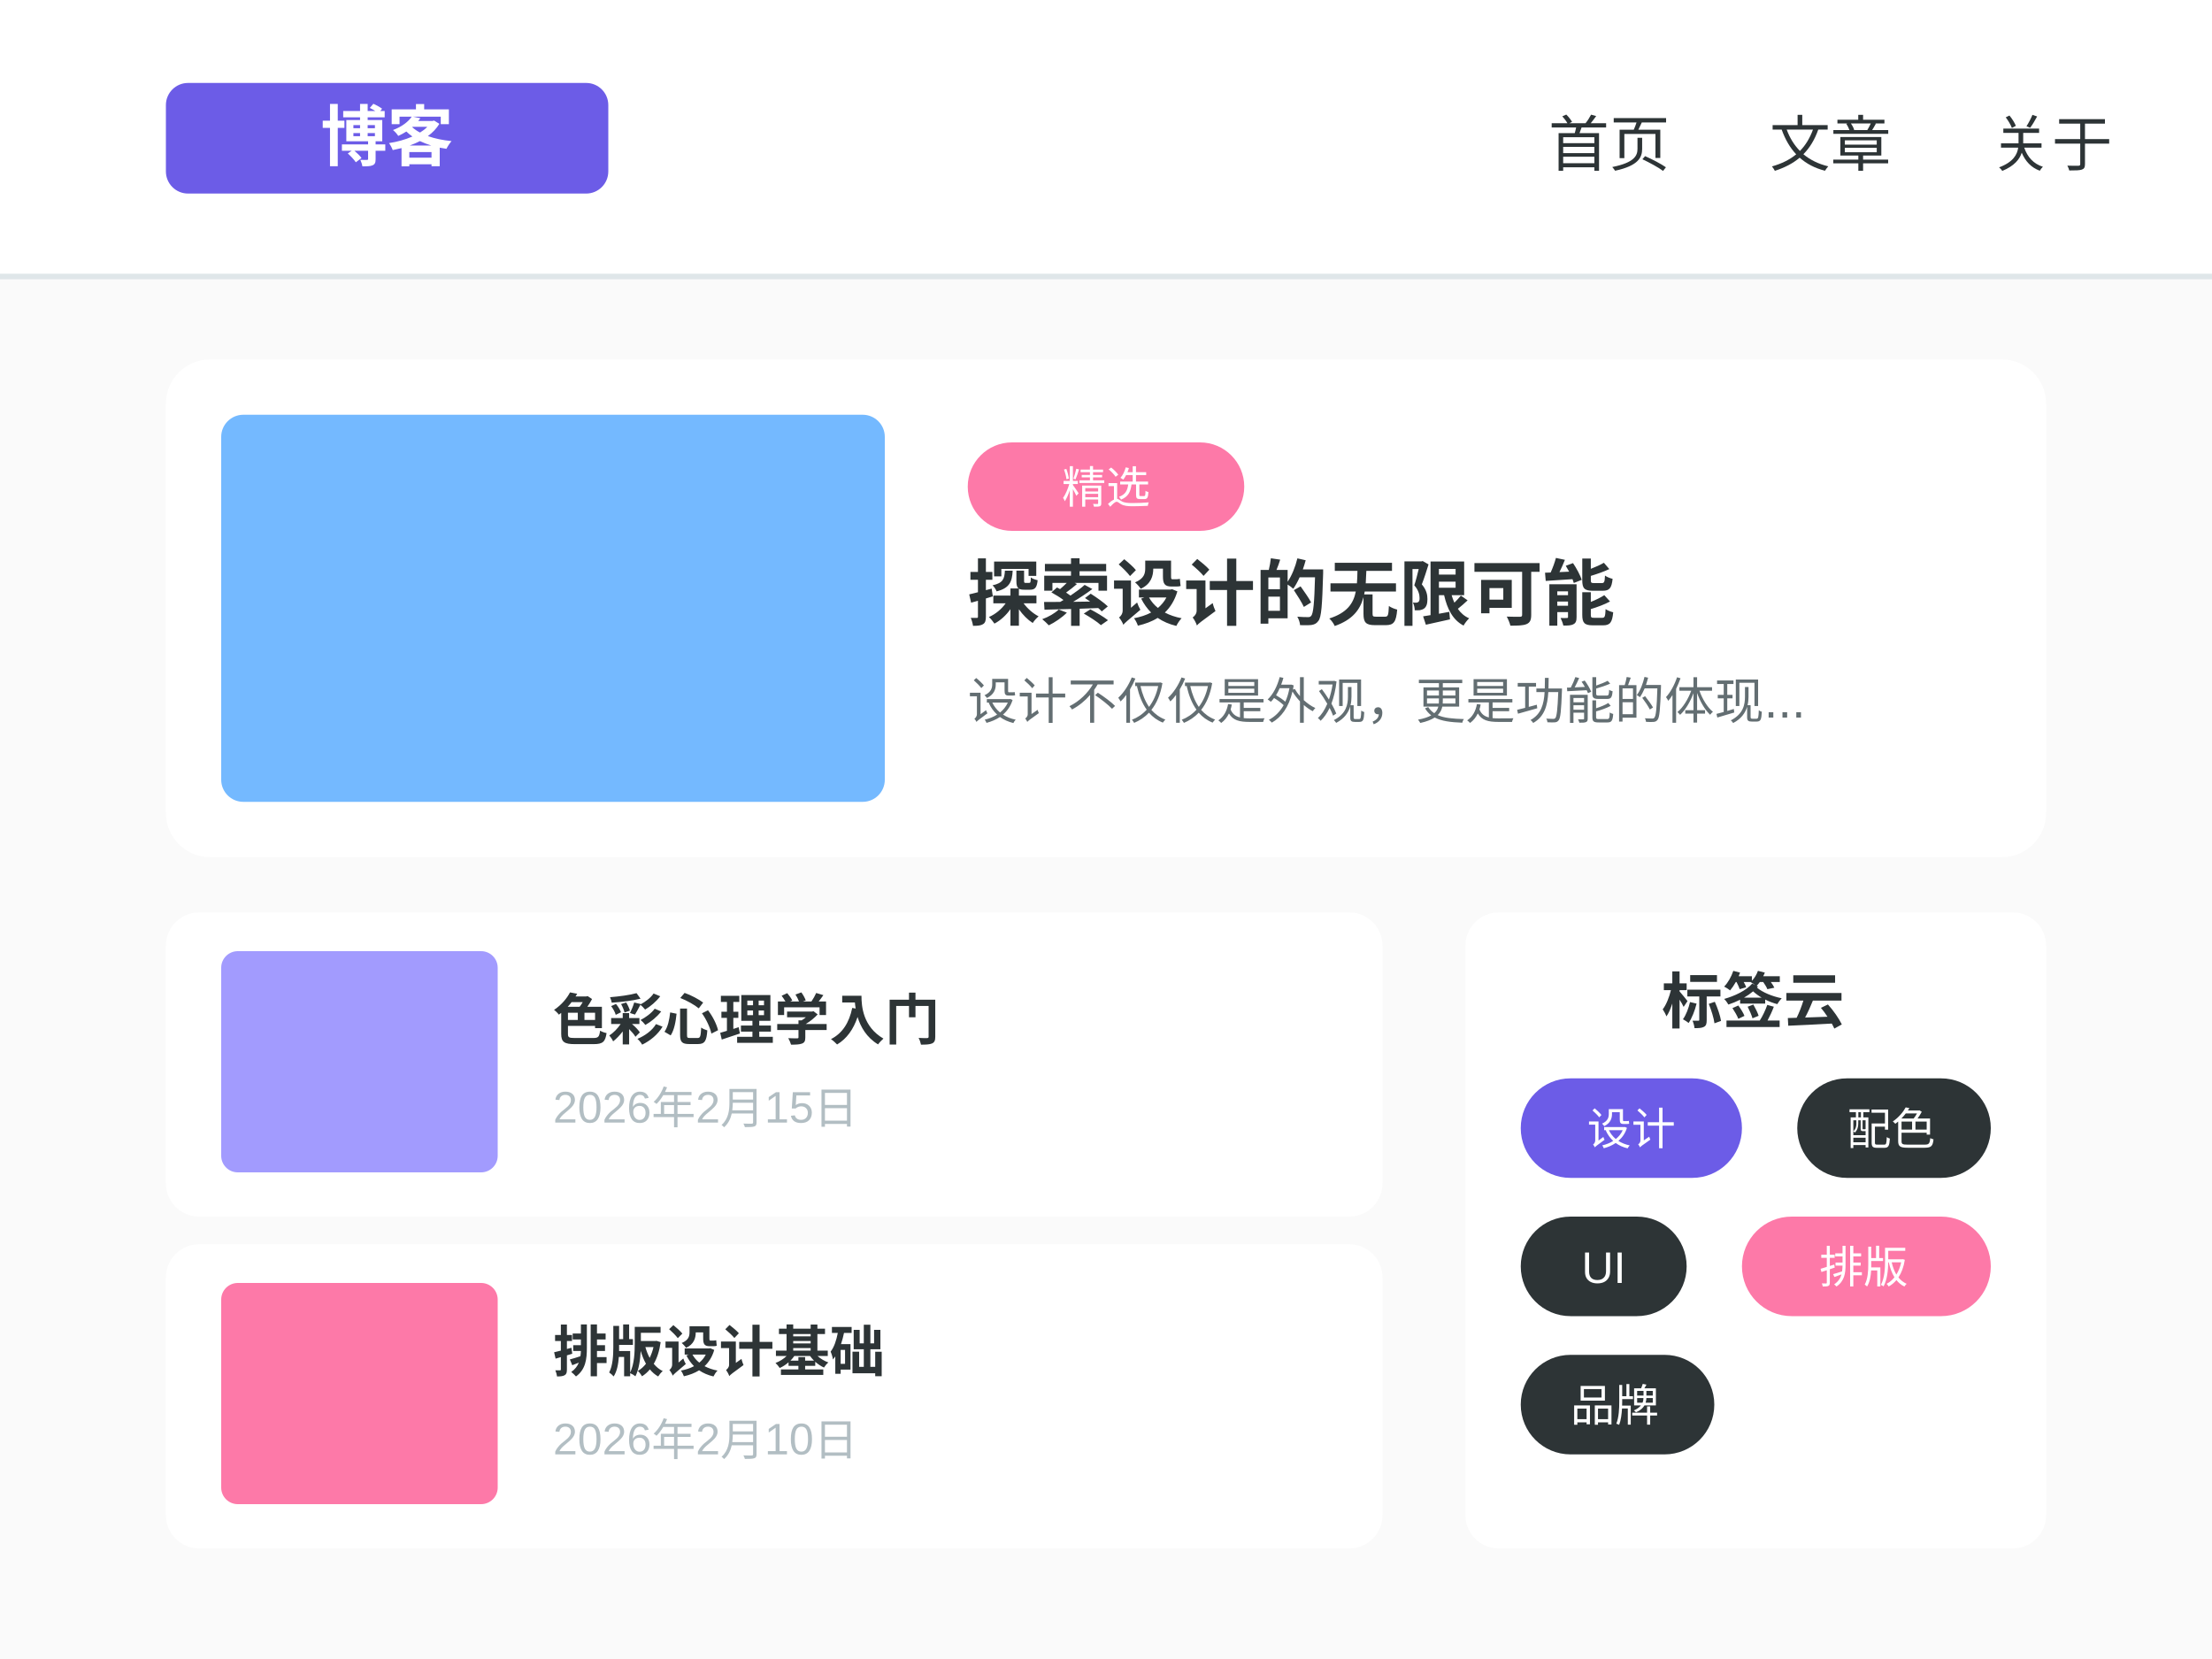
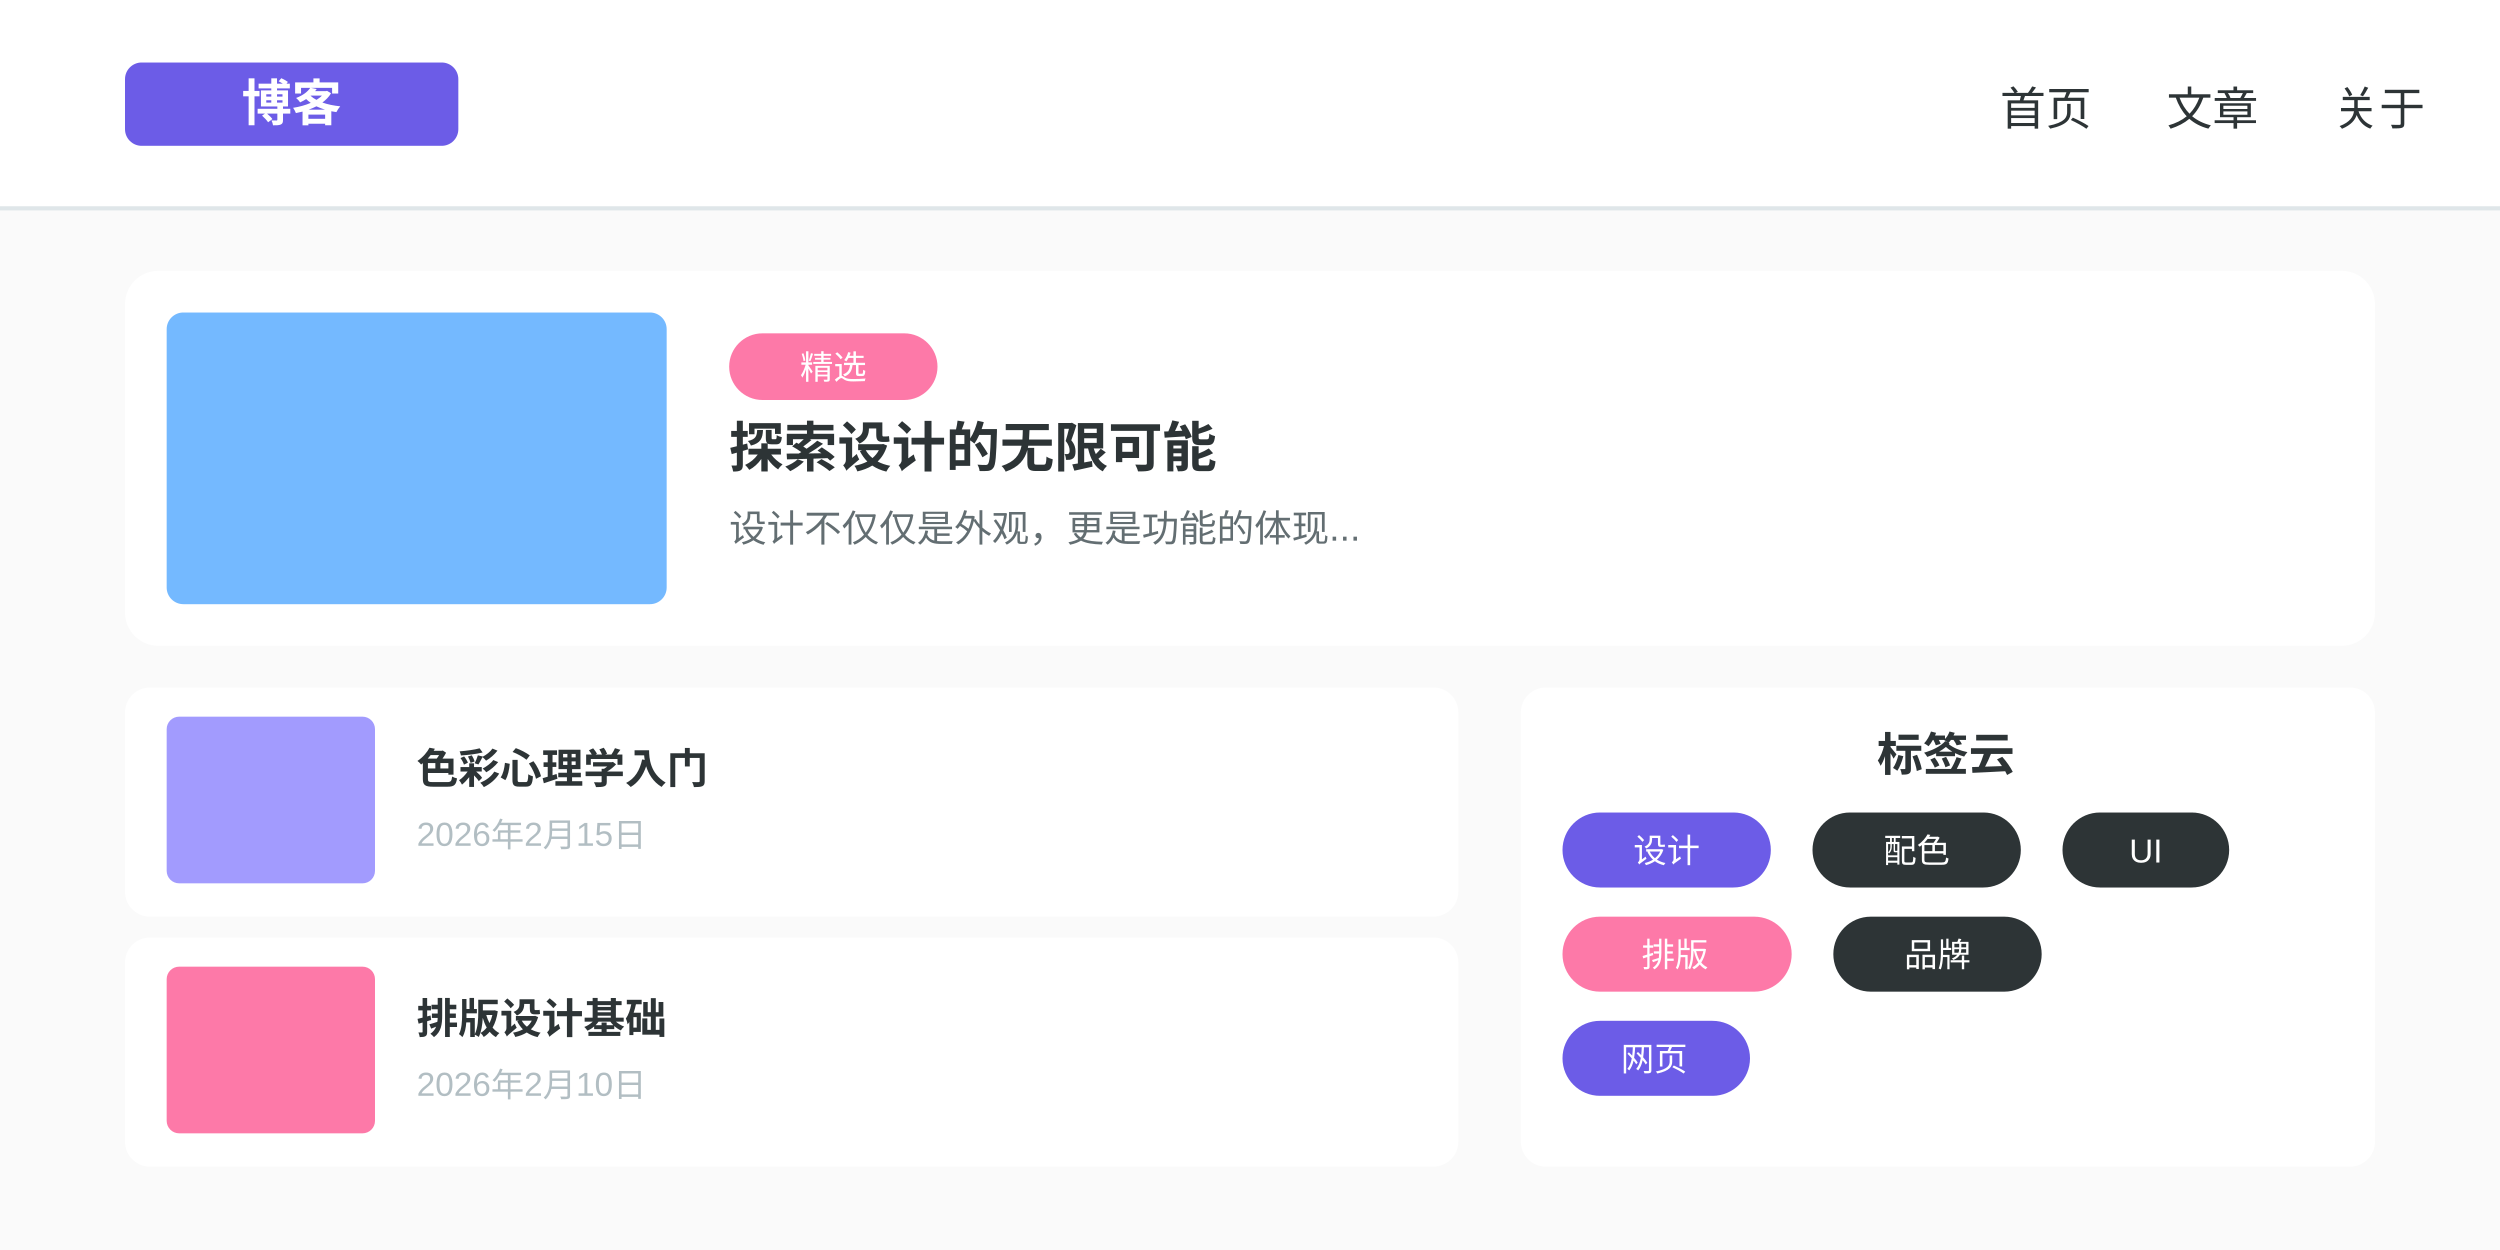
- <svg xmlns="http://www.w3.org/2000/svg" viewBox="0 0 400 300">
-   <rect id="background" class="background" width="400" height="300" fill="#fafafa" />
-   <rect id="navbar" class="primary" x="0" y="0" width="400" height="50" fill="#ffffff" />
+ <svg xmlns="http://www.w3.org/2000/svg" viewBox="0 0 600 300">
+   <rect id="background" class="background" width="600" height="300" fill="#fafafa" />
+   <rect id="navbar" class="primary" x="0" y="0" width="600" height="50" fill="#ffffff" />
  <rect id="logo" class="accent" x="30" y="15" width="80" height="20" rx="4" fill="#6c5ce7" />
  <text id="logo-text" class="text" x="70" y="29" text-anchor="middle" font-family="Georgia, serif" font-size="12" font-weight="bold" fill="#ffffff" data-fixed-color="black">博客</text>
-   <text id="nav-home" class="text" x="280" y="30" font-family="Arial, sans-serif" font-size="11" fill="#2d3436" data-fixed-color="black">首页</text>
-   <text id="nav-articles" class="text" x="320" y="30" font-family="Arial, sans-serif" font-size="11" fill="#2d3436" data-fixed-color="black">文章</text>
-   <text id="nav-about" class="text" x="360" y="30" font-family="Arial, sans-serif" font-size="11" fill="#2d3436" data-fixed-color="black">关于</text>
-   <line id="nav-divider" class="stroke" x1="0" y1="50" x2="400" y2="50" stroke="#dfe6e9" stroke-width="1" />
-   <rect id="featured-card" class="secondary" x="30" y="65" width="340" height="90" rx="8" fill="#ffffff" />
+   <text id="nav-home" class="text" x="480" y="30" font-family="Arial, sans-serif" font-size="11" fill="#2d3436" data-fixed-color="black">首页</text>
+   <text id="nav-articles" class="text" x="520" y="30" font-family="Arial, sans-serif" font-size="11" fill="#2d3436" data-fixed-color="black">文章</text>
+   <text id="nav-about" class="text" x="560" y="30" font-family="Arial, sans-serif" font-size="11" fill="#2d3436" data-fixed-color="black">关于</text>
+   <line id="nav-divider" class="stroke" x1="0" y1="50" x2="600" y2="50" stroke="#dfe6e9" stroke-width="1" />
+   <rect id="featured-card" class="secondary" x="30" y="65" width="540" height="90" rx="8" fill="#ffffff" />
  <rect id="featured-img" class="primary" x="40" y="75" width="120" height="70" rx="4" fill="#74b9ff" />
  <rect id="featured-tag" class="accent" x="175" y="80" width="50" height="16" rx="8" fill="#fd79a8" />
  <text id="featured-tag-text" class="text" x="200" y="91" text-anchor="middle" font-family="Arial, sans-serif" font-size="8" fill="#ffffff" data-fixed-color="black">精选</text>
  <text id="featured-title" class="text" x="175" y="112" font-family="Georgia, serif" font-size="13" font-weight="bold" fill="#2d3436" data-fixed-color="black">探索设计的无限可能</text>
  <text id="featured-excerpt" class="text" x="175" y="130" font-family="Arial, sans-serif" font-size="9" fill="#636e72" data-fixed-color="black">设计不仅仅是外观，更是功能的体现...</text>
-   <rect id="article-1" class="secondary" x="30" y="165" width="220" height="55" rx="6" fill="#ffffff" />
+   <rect id="article-1" class="secondary" x="30" y="165" width="320" height="55" rx="6" fill="#ffffff" />
  <rect id="article-1-thumb" class="primary" x="40" y="172" width="50" height="40" rx="3" fill="#a29bfe" />
  <text id="article-1-title" class="text" x="100" y="188" font-family="Georgia, serif" font-size="10" font-weight="bold" fill="#2d3436" data-fixed-color="black">色彩心理学入门</text>
  <text id="article-1-date" class="text" x="100" y="203" font-family="Arial, sans-serif" font-size="8" fill="#b2bec3" data-fixed-color="black">2026年2月15日</text>
-   <rect id="article-2" class="secondary" x="30" y="225" width="220" height="55" rx="6" fill="#ffffff" />
+   <rect id="article-2" class="secondary" x="30" y="225" width="320" height="55" rx="6" fill="#ffffff" />
  <rect id="article-2-thumb" class="primary" x="40" y="232" width="50" height="40" rx="3" fill="#fd79a8" />
  <text id="article-2-title" class="text" x="100" y="248" font-family="Georgia, serif" font-size="10" font-weight="bold" fill="#2d3436" data-fixed-color="black">排版设计基础</text>
  <text id="article-2-date" class="text" x="100" y="263" font-family="Arial, sans-serif" font-size="8" fill="#b2bec3" data-fixed-color="black">2026年2月10日</text>
-   <rect id="sidebar" class="secondary" x="265" y="165" width="105" height="115" rx="6" fill="#ffffff" />
-   <text id="sidebar-title" class="text" x="317" y="185" text-anchor="middle" font-family="Georgia, serif" font-size="11" font-weight="bold" fill="#2d3436" data-fixed-color="black">标签云</text>
-   <rect id="tag-design" class="accent" x="275" y="195" width="40" height="18" rx="9" fill="#6c5ce7" />
-   <text id="tag-design-text" class="text" x="295" y="207" text-anchor="middle" font-family="Arial, sans-serif" font-size="8" fill="#ffffff" data-fixed-color="black">设计</text>
-   <rect id="tag-color" class="primary" x="325" y="195" width="35" height="18" rx="9" fill="#2d3436" />
-   <text id="tag-color-text" class="text" x="342" y="207" text-anchor="middle" font-family="Arial, sans-serif" font-size="8" fill="#ffffff" data-fixed-color="black">配色</text>
-   <rect id="tag-ui" class="primary" x="275" y="220" width="30" height="18" rx="9" fill="#2d3436" />
-   <text id="tag-ui-text" class="text" x="290" y="232" text-anchor="middle" font-family="Arial, sans-serif" font-size="8" fill="#ffffff" data-fixed-color="black">UI</text>
-   <rect id="tag-typo" class="accent" x="315" y="220" width="45" height="18" rx="9" fill="#fd79a8" />
-   <text id="tag-typo-text" class="text" x="337" y="232" text-anchor="middle" font-family="Arial, sans-serif" font-size="8" fill="#ffffff" data-fixed-color="black">排版</text>
-   <rect id="tag-brand" class="primary" x="275" y="245" width="35" height="18" rx="9" fill="#2d3436" />
-   <text id="tag-brand-text" class="text" x="292" y="257" text-anchor="middle" font-family="Arial, sans-serif" font-size="8" fill="#ffffff" data-fixed-color="black">品牌</text>
+   <rect id="sidebar" class="secondary" x="365" y="165" width="205" height="115" rx="6" fill="#ffffff" />
+   <text id="sidebar-title" class="text" x="467" y="185" text-anchor="middle" font-family="Georgia, serif" font-size="11" font-weight="bold" fill="#2d3436" data-fixed-color="black">标签云</text>
+   <rect id="tag-design" class="accent" x="375" y="195" width="50" height="18" rx="9" fill="#6c5ce7" />
+   <text id="tag-design-text" class="text" x="400" y="207" text-anchor="middle" font-family="Arial, sans-serif" font-size="8" fill="#ffffff" data-fixed-color="black">设计</text>
+   <rect id="tag-color" class="primary" x="435" y="195" width="50" height="18" rx="9" fill="#2d3436" />
+   <text id="tag-color-text" class="text" x="460" y="207" text-anchor="middle" font-family="Arial, sans-serif" font-size="8" fill="#ffffff" data-fixed-color="black">配色</text>
+   <rect id="tag-ui" class="primary" x="495" y="195" width="40" height="18" rx="9" fill="#2d3436" />
+   <text id="tag-ui-text" class="text" x="515" y="207" text-anchor="middle" font-family="Arial, sans-serif" font-size="8" fill="#ffffff" data-fixed-color="black">UI</text>
+   <rect id="tag-typo" class="accent" x="375" y="220" width="55" height="18" rx="9" fill="#fd79a8" />
+   <text id="tag-typo-text" class="text" x="402" y="232" text-anchor="middle" font-family="Arial, sans-serif" font-size="8" fill="#ffffff" data-fixed-color="black">排版</text>
+   <rect id="tag-brand" class="primary" x="440" y="220" width="50" height="18" rx="9" fill="#2d3436" />
+   <text id="tag-brand-text" class="text" x="465" y="232" text-anchor="middle" font-family="Arial, sans-serif" font-size="8" fill="#ffffff" data-fixed-color="black">品牌</text>
+   <rect id="tag-web" class="accent" x="375" y="245" width="45" height="18" rx="9" fill="#6c5ce7" />
+   <text id="tag-web-text" class="text" x="397" y="257" text-anchor="middle" font-family="Arial, sans-serif" font-size="8" fill="#ffffff" data-fixed-color="black">网页</text>
</svg>
